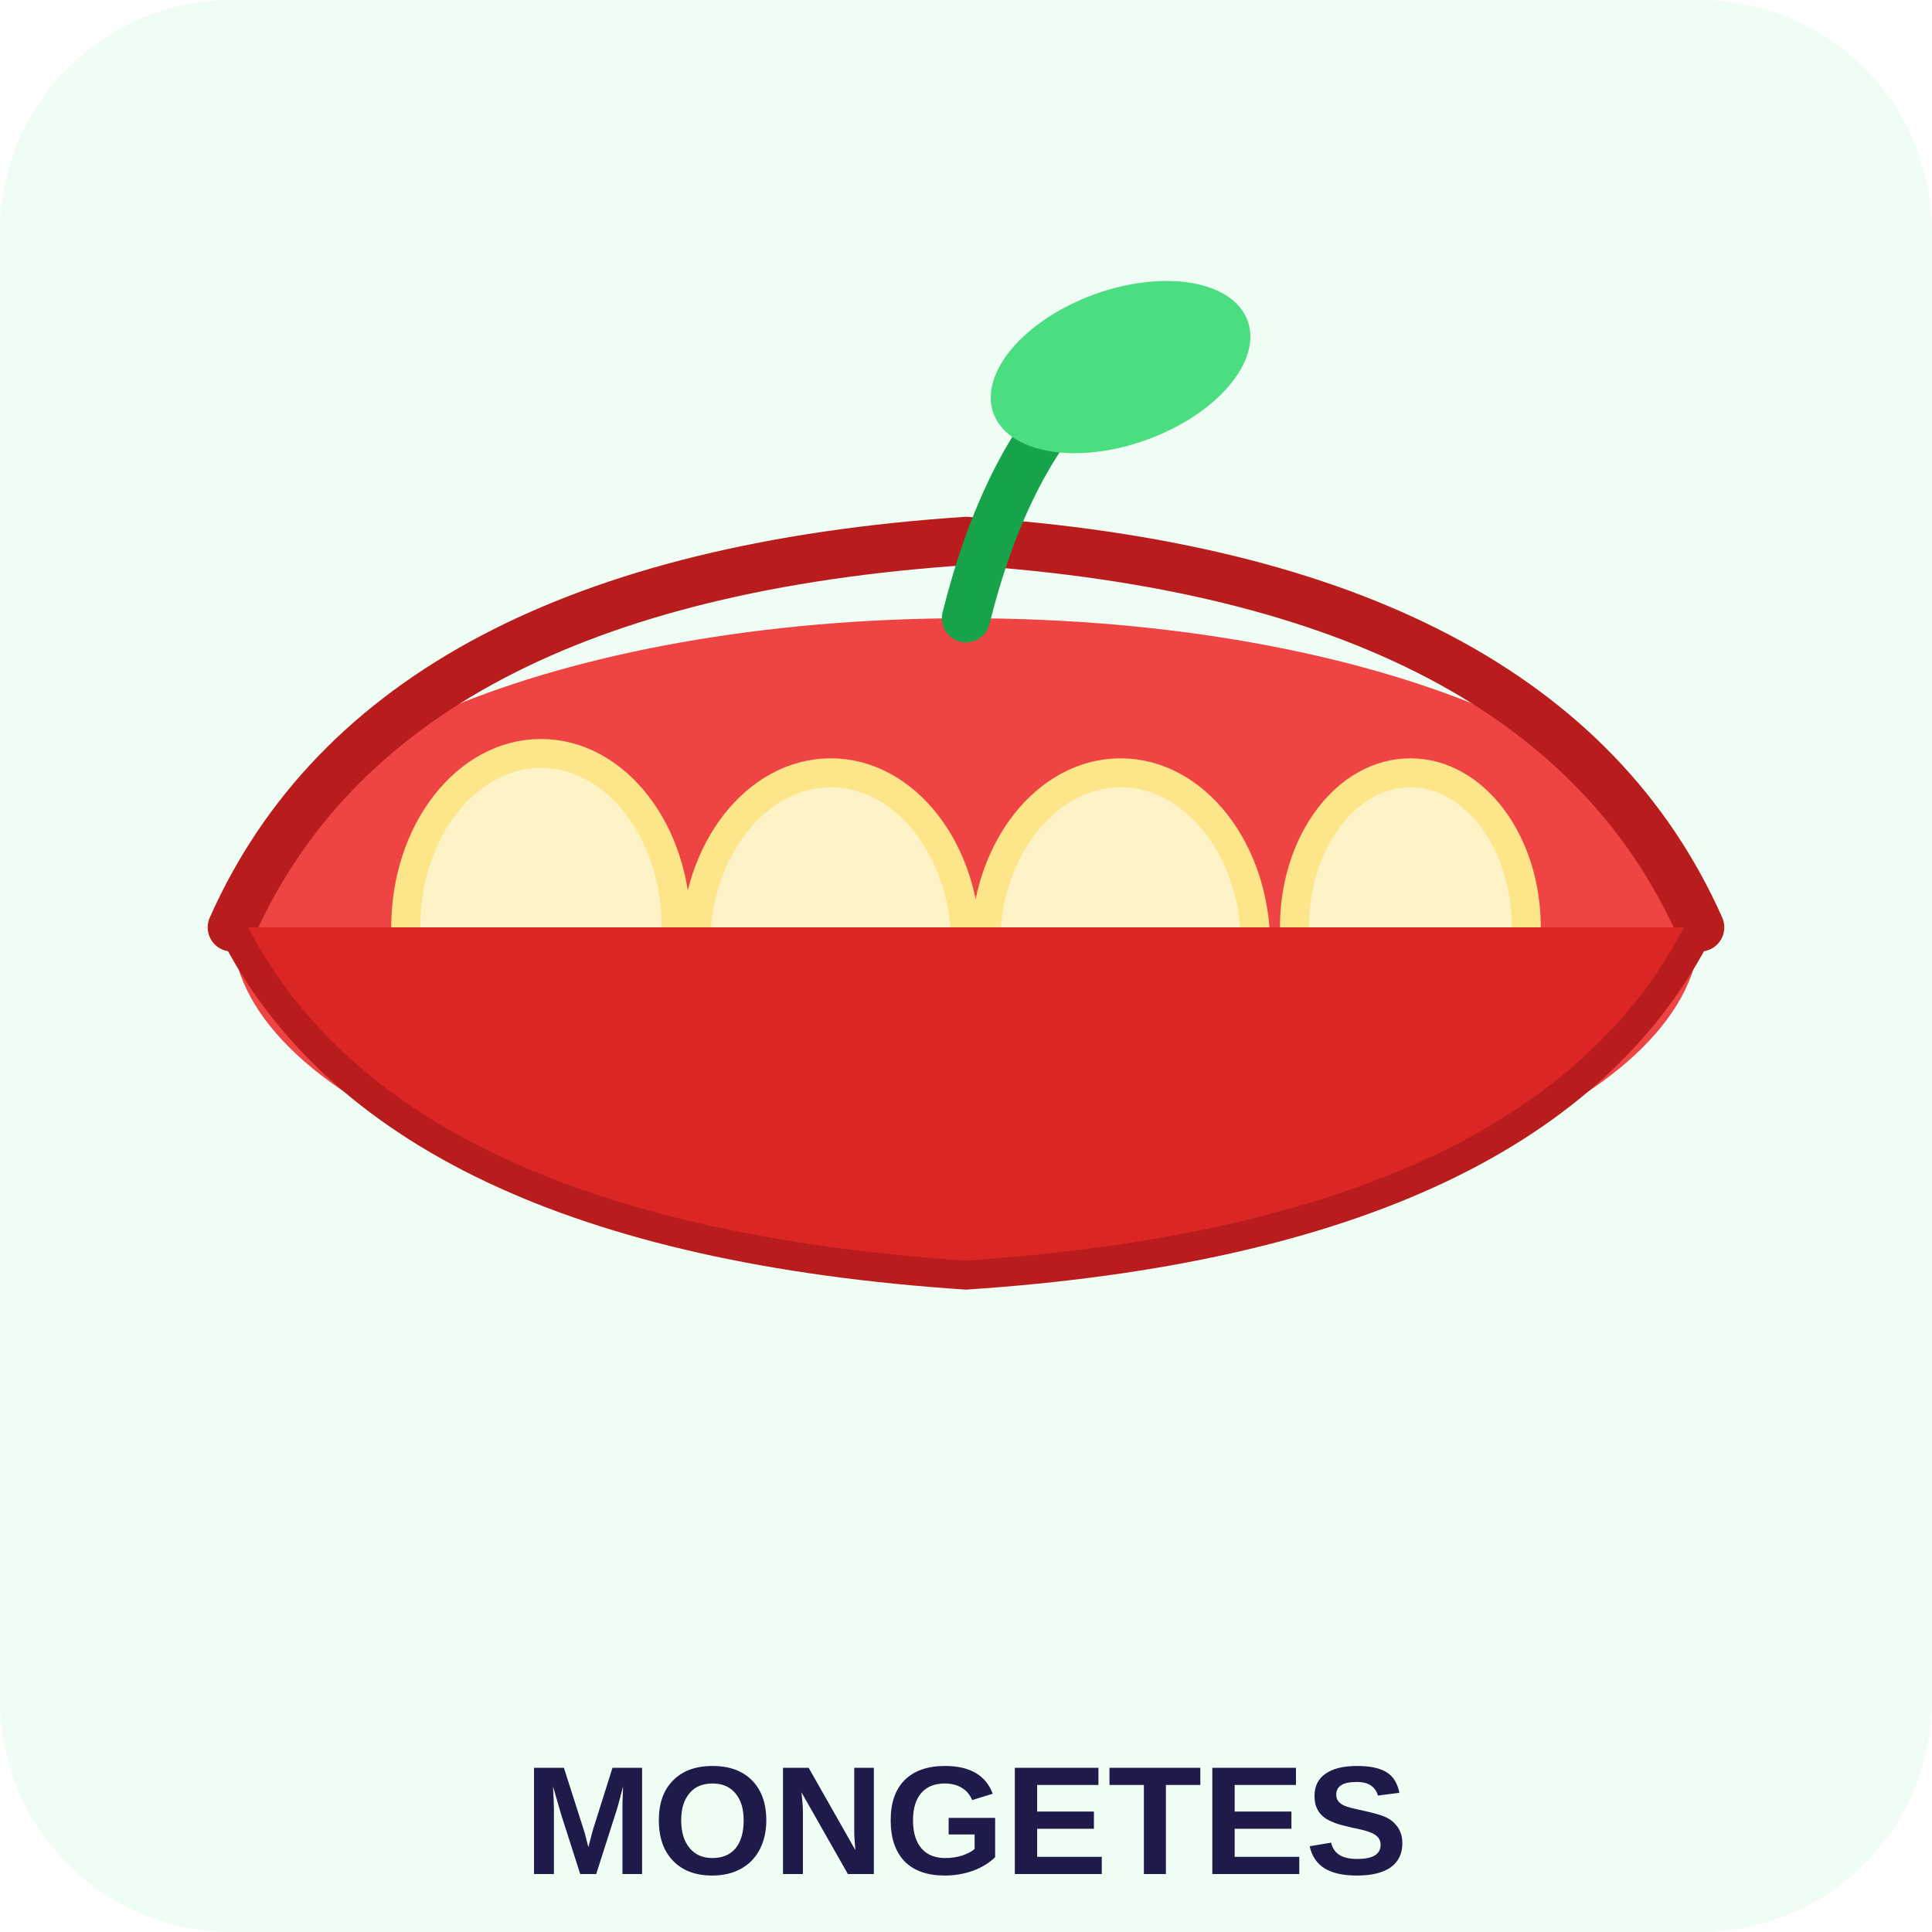
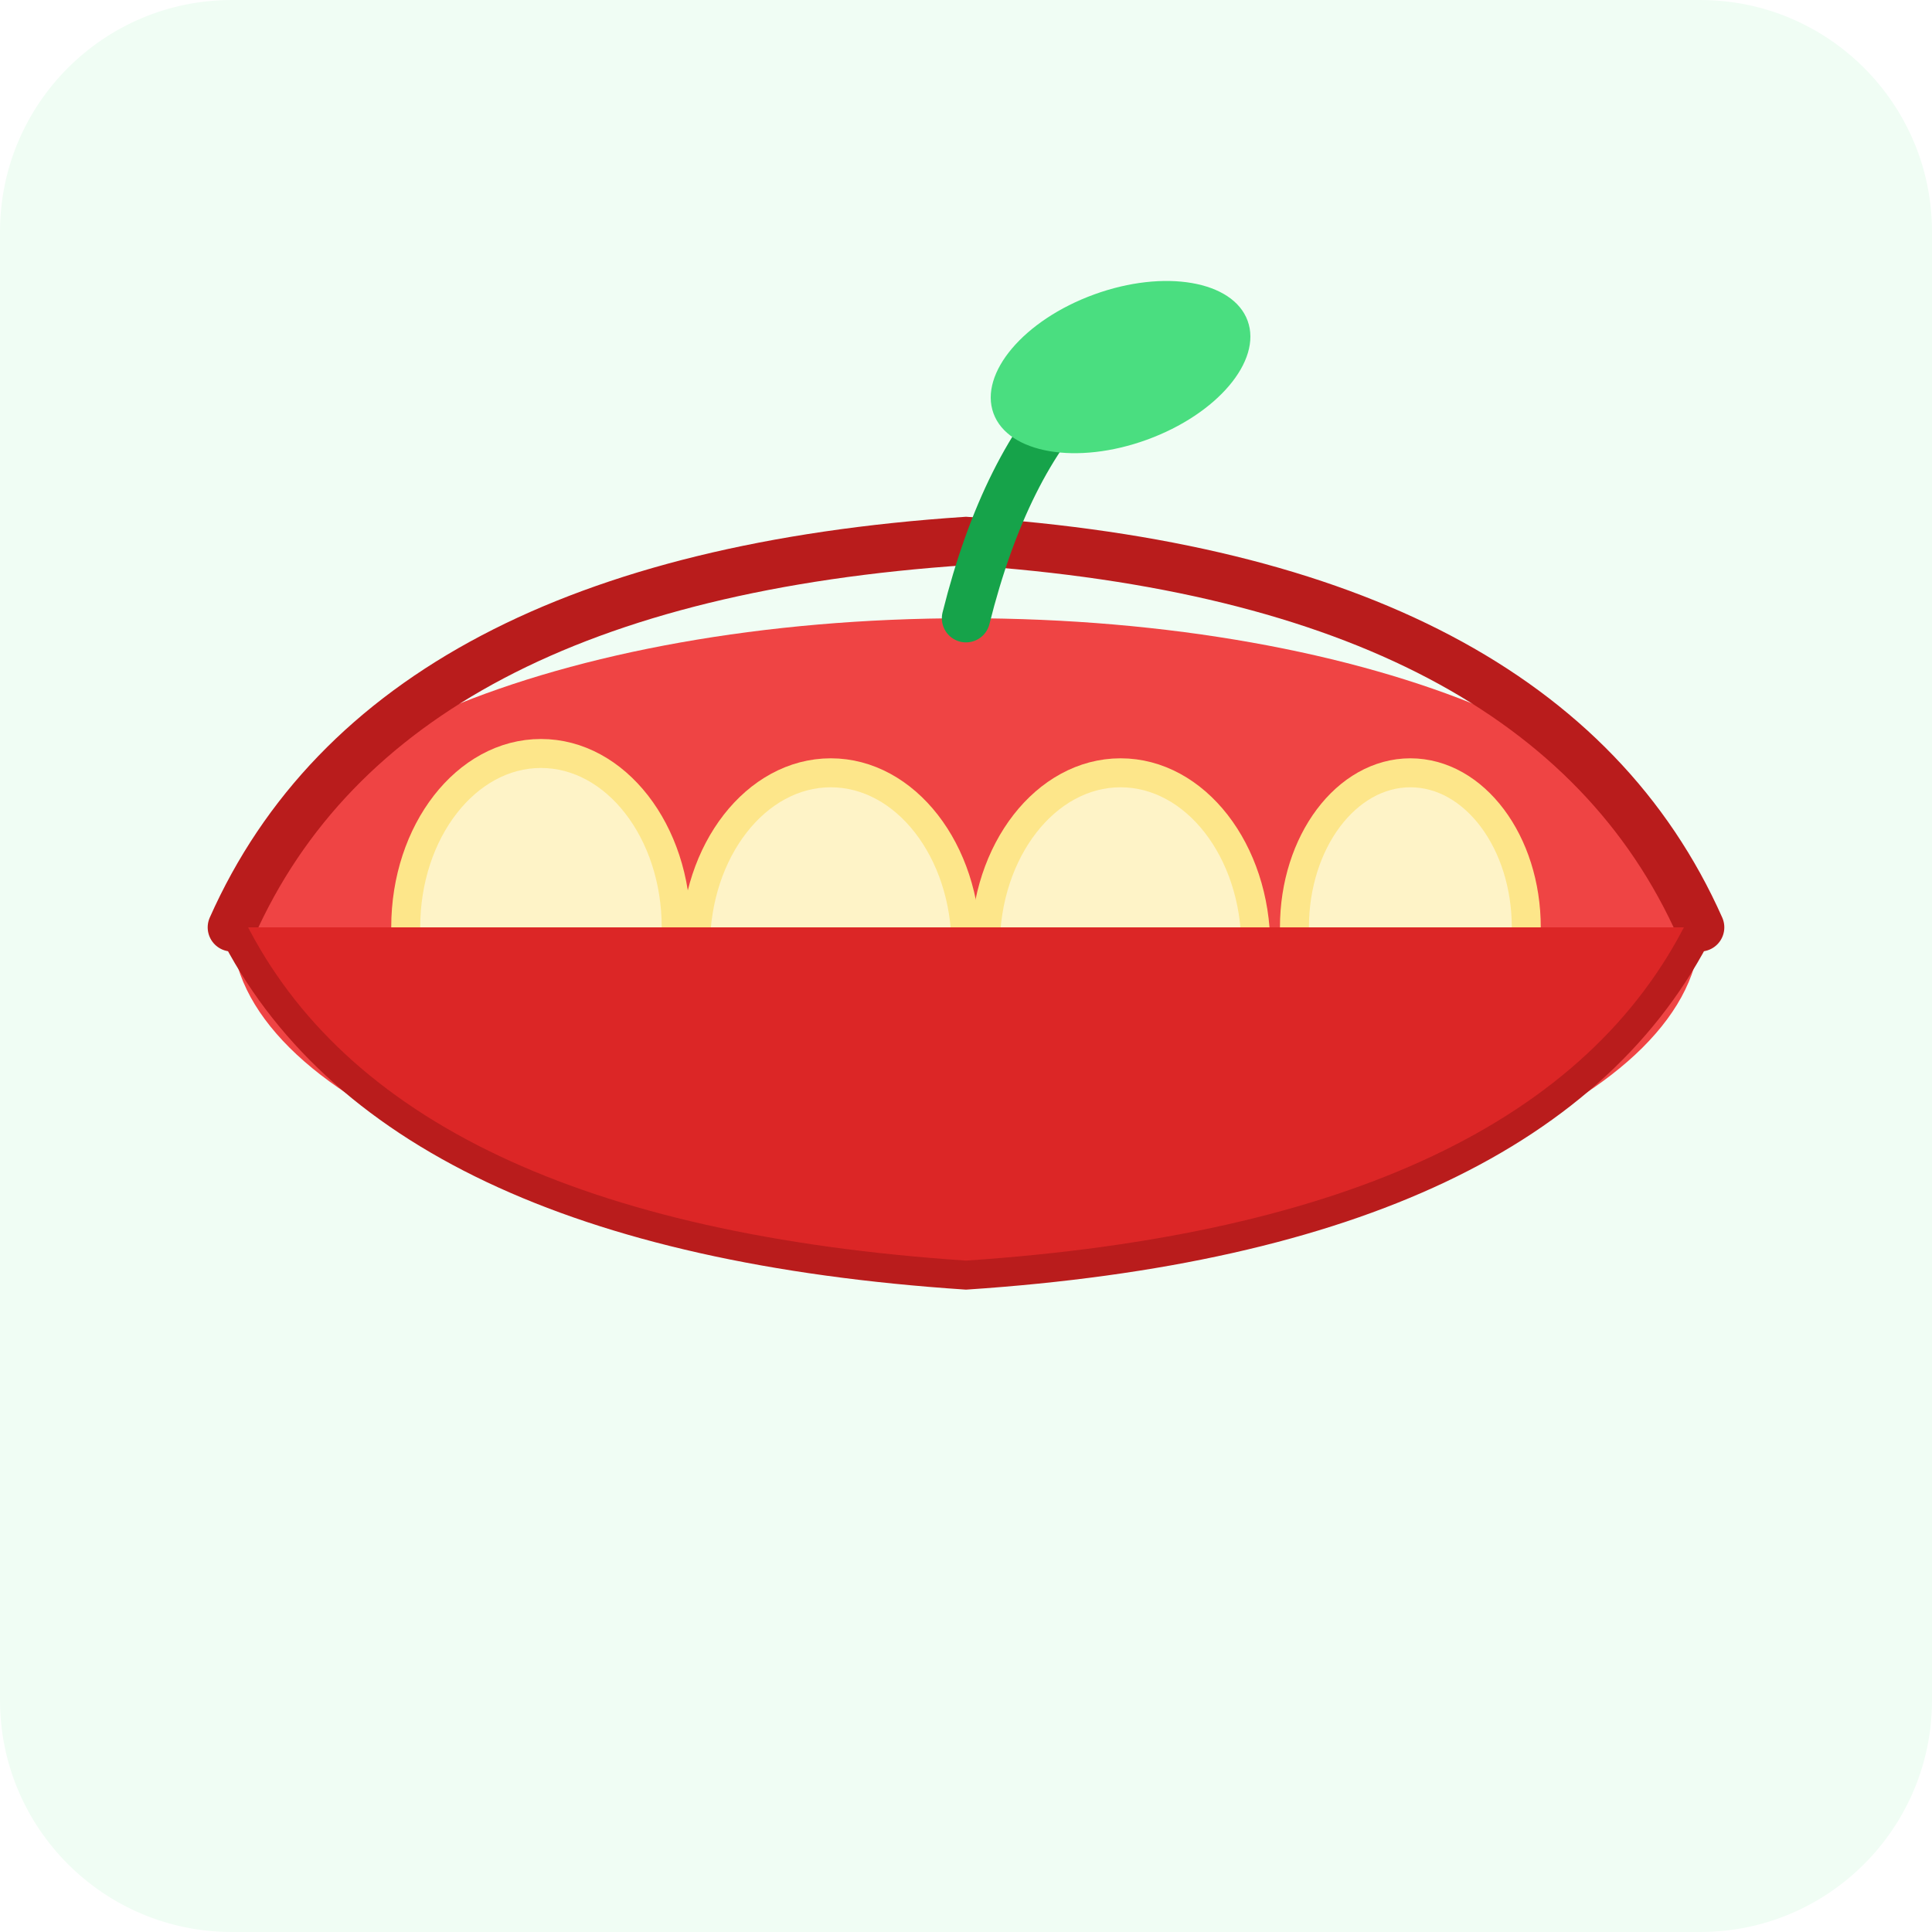
<svg xmlns="http://www.w3.org/2000/svg" viewBox="0 0 100 100">
  <rect width="100" height="100" fill="#f0fdf4" rx="12" />
  <ellipse cx="50" cy="48" rx="38" ry="16" fill="#ef4444" />
  <path d="M12 48 Q20 30 50 28 Q80 30 88 48" fill="none" stroke="#b91c1c" stroke-width="2.5" stroke-linecap="round" />
  <ellipse cx="28" cy="48" rx="7" ry="9" fill="#fef3c7" stroke="#fde68a" stroke-width="1.5" />
  <ellipse cx="43" cy="49" rx="7" ry="9" fill="#fef3c7" stroke="#fde68a" stroke-width="1.5" />
  <ellipse cx="58" cy="49" rx="7" ry="9" fill="#fef3c7" stroke="#fde68a" stroke-width="1.5" />
  <ellipse cx="73" cy="48" rx="6" ry="8" fill="#fef3c7" stroke="#fde68a" stroke-width="1.5" />
  <path d="M12 48 Q20 64 50 66 Q80 64 88 48" fill="#dc2626" stroke="#b91c1c" stroke-width="1.5" />
  <path d="M50 32 Q52 24 56 20" fill="none" stroke="#16a34a" stroke-width="2.5" stroke-linecap="round" />
  <ellipse cx="58" cy="19" rx="7" ry="4" fill="#4ade80" transform="rotate(-20 58 19)" />
-   <text x="50" y="97" font-family="Arial,sans-serif" font-size="8" fill="#1e1b4b" font-weight="700" text-anchor="middle">MONGETES</text>
</svg>
